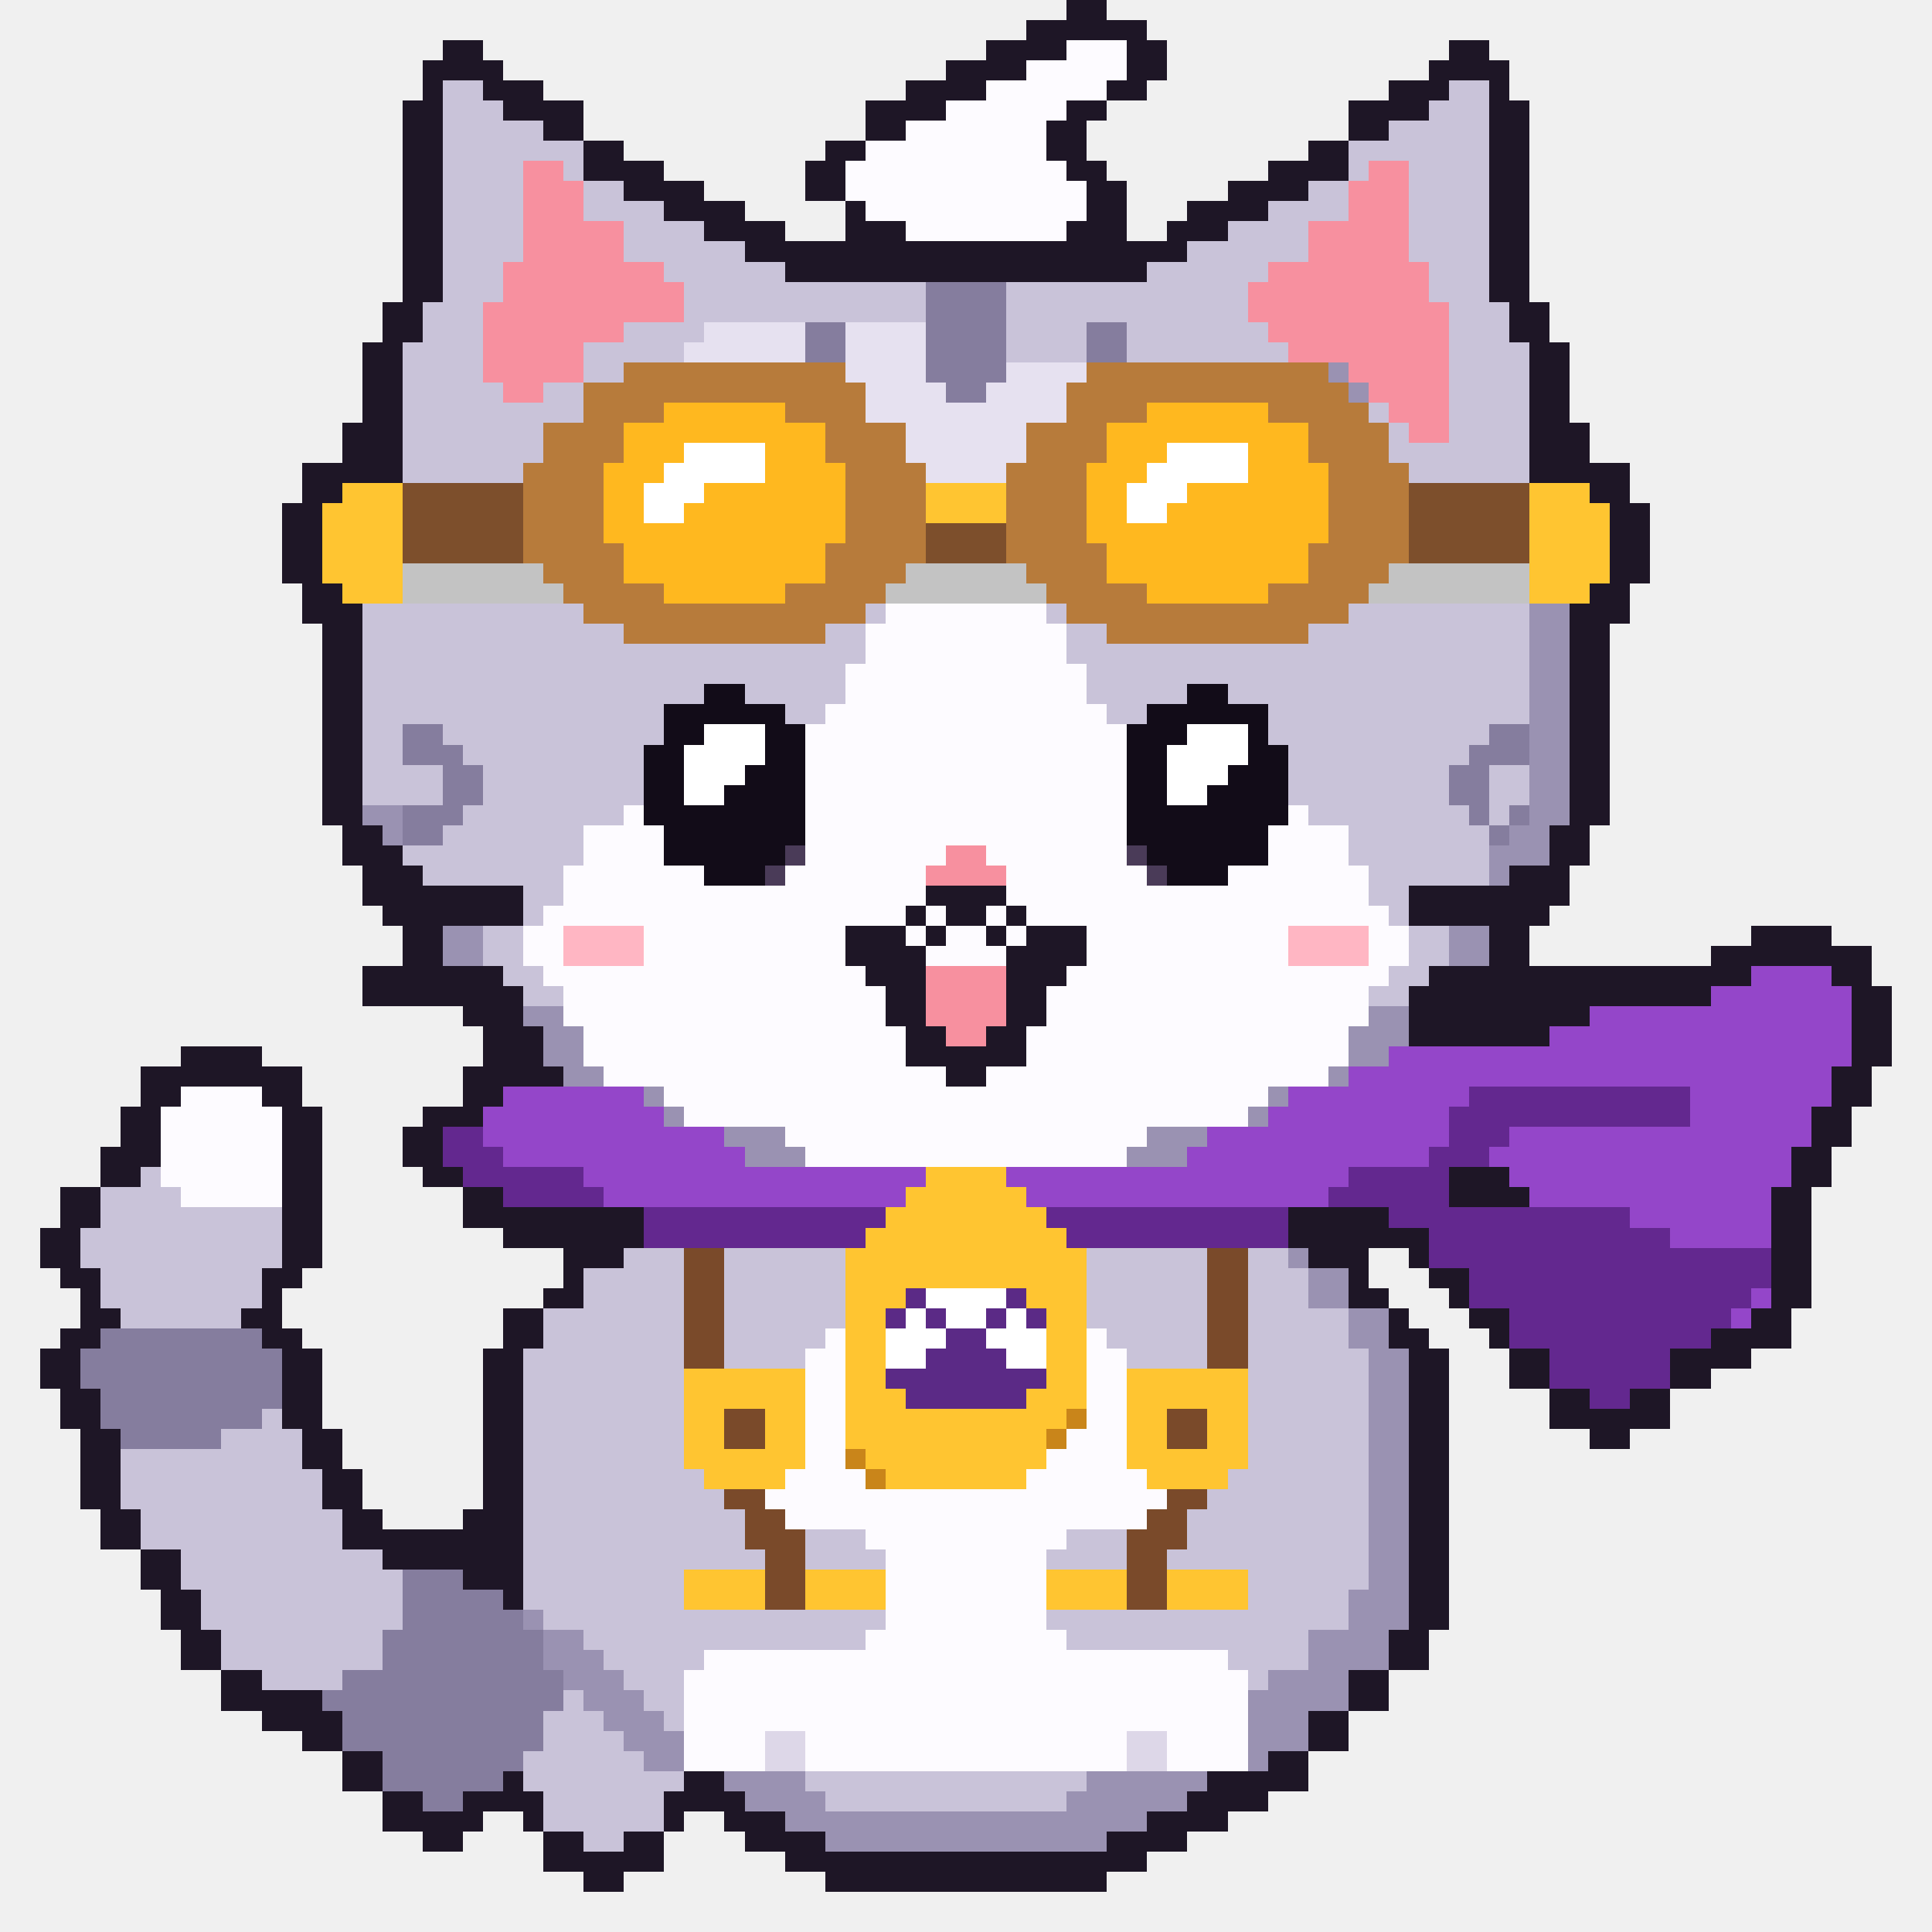
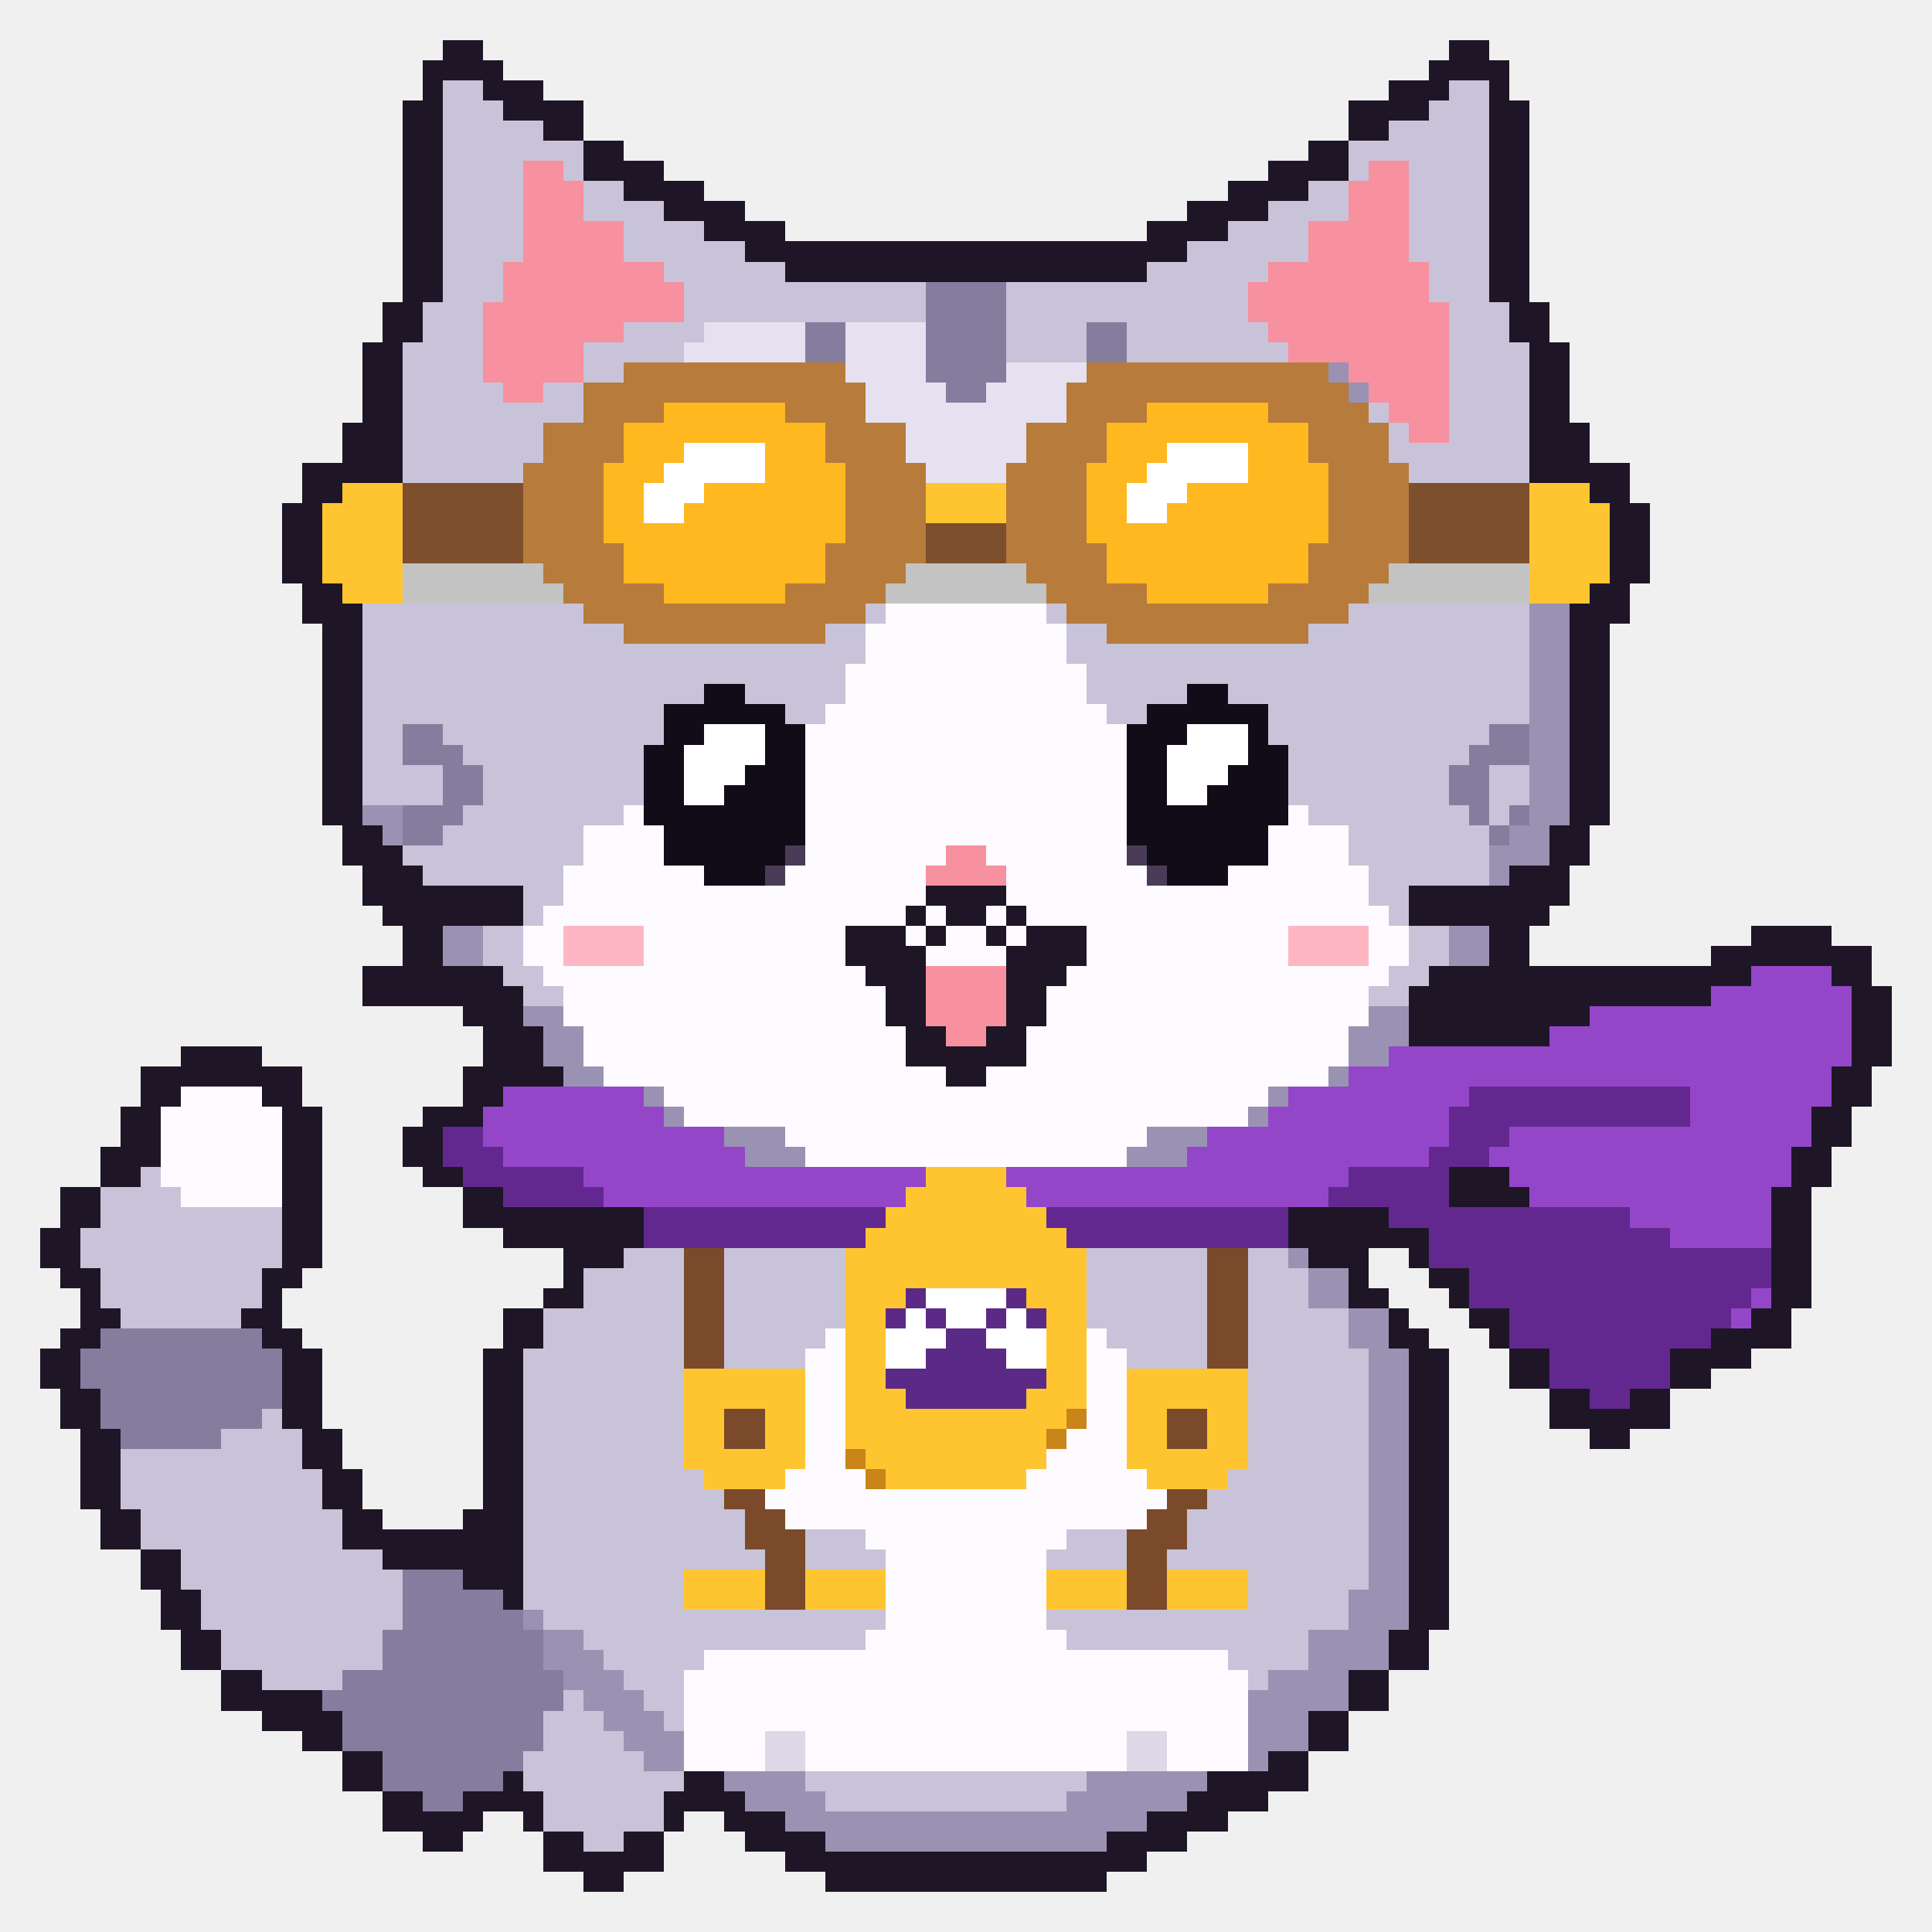
<svg xmlns="http://www.w3.org/2000/svg" width="96" height="96" viewBox="0 0 96 96" shape-rendering="crispEdges">
-   <path fill="#1e1626" d="M53 0h2v1h-2zM51 1h6v1h-6zM22 2h2v1h-2zM49 2h4v1h-4zM56 2h2v1h-2zM72 2h2v1h-2zM21 3h4v1h-4zM47 3h4v1h-4zM56 3h2v1h-2zM71 3h4v1h-4zM21 4h1v1h-1zM24 4h3v1h-3zM45 4h4v1h-4zM55 4h2v1h-2zM69 4h3v1h-3zM74 4h1v1h-1zM20 5h2v1h-2zM25 5h4v1h-4zM43 5h4v1h-4zM53 5h2v1h-2zM67 5h4v1h-4zM74 5h2v1h-2zM20 6h2v1h-2zM27 6h2v1h-2zM43 6h2v1h-2zM52 6h2v1h-2zM67 6h2v1h-2zM74 6h2v1h-2zM20 7h2v1h-2zM29 7h2v1h-2zM41 7h2v1h-2zM52 7h2v1h-2zM65 7h2v1h-2zM74 7h2v1h-2zM20 8h2v1h-2zM29 8h4v1h-4zM40 8h2v1h-2zM53 8h2v1h-2zM63 8h4v1h-4zM74 8h2v1h-2zM20 9h2v1h-2zM31 9h4v1h-4zM40 9h2v1h-2zM54 9h2v1h-2zM61 9h4v1h-4zM74 9h2v1h-2zM20 10h2v1h-2zM33 10h4v1h-4zM42 10h1v1h-1zM54 10h2v1h-2zM59 10h4v1h-4zM74 10h2v1h-2zM20 11h2v1h-2zM35 11h4v1h-4zM42 11h3v1h-3zM53 11h3v1h-3zM58 11h3v1h-3zM74 11h2v1h-2zM20 12h2v1h-2zM37 12h22v1h-22zM74 12h2v1h-2zM20 13h2v1h-2zM39 13h18v1h-18zM74 13h2v1h-2zM20 14h2v1h-2zM74 14h2v1h-2zM19 15h2v1h-2zM75 15h2v1h-2zM19 16h2v1h-2zM75 16h2v1h-2zM18 17h2v1h-2zM76 17h2v1h-2zM18 18h2v1h-2zM76 18h2v1h-2zM18 19h2v1h-2zM76 19h2v1h-2zM18 20h2v1h-2zM76 20h2v1h-2zM17 21h3v1h-3zM76 21h3v1h-3zM17 22h3v1h-3zM76 22h3v1h-3zM15 23h5v1h-5zM76 23h5v1h-5zM15 24h2v1h-2zM79 24h2v1h-2zM14 25h2v1h-2zM80 25h2v1h-2zM14 26h2v1h-2zM80 26h2v1h-2zM14 27h2v1h-2zM80 27h2v1h-2zM14 28h2v1h-2zM80 28h2v1h-2zM15 29h2v1h-2zM79 29h2v1h-2zM15 30h3v1h-3zM78 30h3v1h-3zM16 31h2v1h-2zM78 31h2v1h-2zM16 32h2v1h-2zM78 32h2v1h-2zM16 33h2v1h-2zM78 33h2v1h-2zM16 34h2v1h-2zM78 34h2v1h-2zM16 35h2v1h-2zM78 35h2v1h-2zM16 36h2v1h-2zM78 36h2v1h-2zM16 37h2v1h-2zM78 37h2v1h-2zM16 38h2v1h-2zM78 38h2v1h-2zM16 39h2v1h-2zM78 39h2v1h-2zM16 40h2v1h-2zM78 40h2v1h-2zM17 41h2v1h-2zM77 41h2v1h-2zM17 42h3v1h-3zM77 42h2v1h-2zM18 43h3v1h-3zM75 43h3v1h-3zM18 44h8v1h-8zM46 44h4v1h-4zM70 44h8v1h-8zM19 45h7v1h-7zM45 45h1v1h-1zM47 45h2v1h-2zM50 45h1v1h-1zM70 45h7v1h-7zM20 46h2v1h-2zM42 46h3v1h-3zM46 46h1v1h-1zM49 46h1v1h-1zM51 46h3v1h-3zM74 46h2v1h-2zM87 46h4v1h-4zM20 47h2v1h-2zM42 47h4v1h-4zM50 47h4v1h-4zM74 47h2v1h-2zM85 47h8v1h-8zM18 48h7v1h-7zM43 48h3v1h-3zM50 48h3v1h-3zM71 48h16v1h-16zM91 48h2v1h-2zM18 49h8v1h-8zM44 49h2v1h-2zM50 49h2v1h-2zM70 49h15v1h-15zM92 49h2v1h-2zM23 50h3v1h-3zM44 50h2v1h-2zM50 50h2v1h-2zM70 50h9v1h-9zM92 50h2v1h-2zM24 51h3v1h-3zM45 51h2v1h-2zM49 51h2v1h-2zM70 51h7v1h-7zM92 51h2v1h-2zM9 52h4v1h-4zM24 52h3v1h-3zM45 52h6v1h-6zM92 52h2v1h-2zM7 53h8v1h-8zM23 53h5v1h-5zM47 53h2v1h-2zM91 53h2v1h-2zM7 54h2v1h-2zM13 54h2v1h-2zM23 54h2v1h-2zM91 54h2v1h-2zM6 55h2v1h-2zM14 55h2v1h-2zM21 55h3v1h-3zM90 55h2v1h-2zM6 56h2v1h-2zM14 56h2v1h-2zM20 56h2v1h-2zM90 56h2v1h-2zM5 57h3v1h-3zM14 57h2v1h-2zM20 57h2v1h-2zM89 57h2v1h-2zM5 58h2v1h-2zM14 58h2v1h-2zM21 58h2v1h-2zM72 58h3v1h-3zM89 58h2v1h-2zM3 59h2v1h-2zM14 59h2v1h-2zM23 59h2v1h-2zM72 59h4v1h-4zM88 59h2v1h-2zM3 60h2v1h-2zM14 60h2v1h-2zM23 60h9v1h-9zM64 60h5v1h-5zM88 60h2v1h-2zM2 61h2v1h-2zM14 61h2v1h-2zM25 61h7v1h-7zM64 61h7v1h-7zM88 61h2v1h-2zM2 62h2v1h-2zM14 62h2v1h-2zM28 62h3v1h-3zM65 62h3v1h-3zM70 62h1v1h-1zM88 62h2v1h-2zM3 63h2v1h-2zM13 63h2v1h-2zM28 63h1v1h-1zM67 63h1v1h-1zM71 63h2v1h-2zM88 63h2v1h-2zM4 64h1v1h-1zM13 64h1v1h-1zM27 64h2v1h-2zM67 64h2v1h-2zM72 64h1v1h-1zM88 64h2v1h-2zM4 65h2v1h-2zM12 65h2v1h-2zM25 65h2v1h-2zM69 65h1v1h-1zM73 65h2v1h-2zM87 65h2v1h-2zM3 66h2v1h-2zM13 66h2v1h-2zM25 66h2v1h-2zM69 66h2v1h-2zM74 66h1v1h-1zM85 66h4v1h-4zM2 67h2v1h-2zM14 67h2v1h-2zM24 67h2v1h-2zM70 67h2v1h-2zM75 67h2v1h-2zM83 67h4v1h-4zM2 68h2v1h-2zM14 68h2v1h-2zM24 68h2v1h-2zM70 68h2v1h-2zM75 68h2v1h-2zM83 68h2v1h-2zM3 69h2v1h-2zM14 69h2v1h-2zM24 69h2v1h-2zM70 69h2v1h-2zM77 69h2v1h-2zM81 69h2v1h-2zM3 70h2v1h-2zM14 70h2v1h-2zM24 70h2v1h-2zM70 70h2v1h-2zM77 70h6v1h-6zM4 71h2v1h-2zM15 71h2v1h-2zM24 71h2v1h-2zM70 71h2v1h-2zM79 71h2v1h-2zM4 72h2v1h-2zM15 72h2v1h-2zM24 72h2v1h-2zM70 72h2v1h-2zM4 73h2v1h-2zM16 73h2v1h-2zM24 73h2v1h-2zM70 73h2v1h-2zM4 74h2v1h-2zM16 74h2v1h-2zM24 74h2v1h-2zM70 74h2v1h-2zM5 75h2v1h-2zM17 75h2v1h-2zM23 75h3v1h-3zM70 75h2v1h-2zM5 76h2v1h-2zM17 76h9v1h-9zM70 76h2v1h-2zM7 77h2v1h-2zM19 77h7v1h-7zM70 77h2v1h-2zM7 78h2v1h-2zM23 78h3v1h-3zM70 78h2v1h-2zM8 79h2v1h-2zM25 79h1v1h-1zM70 79h2v1h-2zM8 80h2v1h-2zM70 80h2v1h-2zM9 81h2v1h-2zM69 81h2v1h-2zM9 82h2v1h-2zM69 82h2v1h-2zM11 83h2v1h-2zM67 83h2v1h-2zM11 84h5v1h-5zM67 84h2v1h-2zM13 85h4v1h-4zM65 85h2v1h-2zM15 86h2v1h-2zM65 86h2v1h-2zM17 87h2v1h-2zM63 87h2v1h-2zM17 88h2v1h-2zM25 88h1v1h-1zM34 88h2v1h-2zM60 88h5v1h-5zM19 89h2v1h-2zM23 89h4v1h-4zM33 89h4v1h-4zM59 89h4v1h-4zM19 90h5v1h-5zM26 90h1v1h-1zM33 90h1v1h-1zM36 90h3v1h-3zM57 90h4v1h-4zM21 91h2v1h-2zM27 91h2v1h-2zM31 91h2v1h-2zM37 91h4v1h-4zM55 91h4v1h-4zM27 92h6v1h-6zM39 92h18v1h-18zM29 93h2v1h-2zM41 93h14v1h-14z" />
-   <path fill="#fdfbff" d="M53 2h3v1h-3zM51 3h5v1h-5zM49 4h6v1h-6zM47 5h6v1h-6zM45 6h7v1h-7zM43 7h9v1h-9zM42 8h11v1h-11zM42 9h12v1h-12zM43 10h11v1h-11zM45 11h8v1h-8zM44 30h8v1h-8zM43 31h10v1h-10zM43 32h10v1h-10zM42 33h12v1h-12zM42 34h12v1h-12zM41 35h14v1h-14zM40 36h16v1h-16zM40 37h16v1h-16zM40 38h16v1h-16zM40 39h16v1h-16zM31 40h1v1h-1zM40 40h16v1h-16zM64 40h1v1h-1zM29 41h4v1h-4zM40 41h16v1h-16zM63 41h4v1h-4zM29 42h4v1h-4zM40 42h7v1h-7zM49 42h7v1h-7zM63 42h4v1h-4zM28 43h7v1h-7zM39 43h7v1h-7zM50 43h7v1h-7zM61 43h7v1h-7zM28 44h18v1h-18zM50 44h18v1h-18zM27 45h18v1h-18zM46 45h1v1h-1zM49 45h1v1h-1zM51 45h18v1h-18zM26 46h2v1h-2zM32 46h10v1h-10zM45 46h1v1h-1zM47 46h2v1h-2zM50 46h1v1h-1zM54 46h10v1h-10zM68 46h2v1h-2zM26 47h2v1h-2zM32 47h10v1h-10zM46 47h4v1h-4zM54 47h10v1h-10zM68 47h2v1h-2zM27 48h16v1h-16zM53 48h16v1h-16zM28 49h16v1h-16zM52 49h16v1h-16zM28 50h16v1h-16zM52 50h16v1h-16zM29 51h16v1h-16zM51 51h16v1h-16zM29 52h16v1h-16zM51 52h16v1h-16zM30 53h17v1h-17zM49 53h17v1h-17zM9 54h4v1h-4zM33 54h30v1h-30zM8 55h6v1h-6zM34 55h28v1h-28zM8 56h6v1h-6zM39 56h18v1h-18zM8 57h6v1h-6zM40 57h16v1h-16zM8 58h6v1h-6zM9 59h5v1h-5zM41 66h1v1h-1zM54 66h1v1h-1zM40 67h2v1h-2zM54 67h2v1h-2zM40 68h2v1h-2zM54 68h2v1h-2zM40 69h2v1h-2zM54 69h2v1h-2zM40 70h2v1h-2zM54 70h2v1h-2zM40 71h2v1h-2zM53 71h3v1h-3zM40 72h2v1h-2zM52 72h4v1h-4zM39 73h4v1h-4zM51 73h6v1h-6zM38 74h20v1h-20zM39 75h18v1h-18zM43 76h10v1h-10zM44 77h8v1h-8zM44 78h8v1h-8zM44 79h8v1h-8zM44 80h8v1h-8zM43 81h10v1h-10zM35 82h26v1h-26zM34 83h28v1h-28zM34 84h28v1h-28zM34 85h28v1h-28zM34 86h4v1h-4zM40 86h16v1h-16zM58 86h4v1h-4zM34 87h4v1h-4zM40 87h16v1h-16zM58 87h4v1h-4z" />
+   <path fill="#1e1626" d="M22 2h2v1h-2zM72 2h2v1h-2zM21 3h4v1h-4zM71 3h4v1h-4zM21 4h1v1h-1zM24 4h3v1h-3zM69 4h3v1h-3zM74 4h1v1h-1zM20 5h2v1h-2zM25 5h4v1h-4zM67 5h4v1h-4zM74 5h2v1h-2zM20 6h2v1h-2zM27 6h2v1h-2zM67 6h2v1h-2zM74 6h2v1h-2zM20 7h2v1h-2zM29 7h2v1h-2zM65 7h2v1h-2zM74 7h2v1h-2zM20 8h2v1h-2zM29 8h4v1h-4zM63 8h4v1h-4zM74 8h2v1h-2zM20 9h2v1h-2zM31 9h4v1h-4zM61 9h4v1h-4zM74 9h2v1h-2zM20 10h2v1h-2zM33 10h4v1h-4zM59 10h4v1h-4zM74 10h2v1h-2zM20 11h2v1h-2zM35 11h4v1h-4zM57 11h4v1h-4zM74 11h2v1h-2zM20 12h2v1h-2zM37 12h22v1h-22zM74 12h2v1h-2zM20 13h2v1h-2zM39 13h18v1h-18zM74 13h2v1h-2zM20 14h2v1h-2zM74 14h2v1h-2zM19 15h2v1h-2zM75 15h2v1h-2zM19 16h2v1h-2zM75 16h2v1h-2zM18 17h2v1h-2zM76 17h2v1h-2zM18 18h2v1h-2zM76 18h2v1h-2zM18 19h2v1h-2zM76 19h2v1h-2zM18 20h2v1h-2zM76 20h2v1h-2zM17 21h3v1h-3zM76 21h3v1h-3zM17 22h3v1h-3zM76 22h3v1h-3zM15 23h5v1h-5zM76 23h5v1h-5zM15 24h2v1h-2zM79 24h2v1h-2zM14 25h2v1h-2zM80 25h2v1h-2zM14 26h2v1h-2zM80 26h2v1h-2zM14 27h2v1h-2zM80 27h2v1h-2zM14 28h2v1h-2zM80 28h2v1h-2zM15 29h2v1h-2zM79 29h2v1h-2zM15 30h3v1h-3zM78 30h3v1h-3zM16 31h2v1h-2zM78 31h2v1h-2zM16 32h2v1h-2zM78 32h2v1h-2zM16 33h2v1h-2zM78 33h2v1h-2zM16 34h2v1h-2zM78 34h2v1h-2zM16 35h2v1h-2zM78 35h2v1h-2zM16 36h2v1h-2zM78 36h2v1h-2zM16 37h2v1h-2zM78 37h2v1h-2zM16 38h2v1h-2zM78 38h2v1h-2zM16 39h2v1h-2zM78 39h2v1h-2zM16 40h2v1h-2zM78 40h2v1h-2zM17 41h2v1h-2zM77 41h2v1h-2zM17 42h3v1h-3zM77 42h2v1h-2zM18 43h3v1h-3zM75 43h3v1h-3zM18 44h8v1h-8zM46 44h4v1h-4zM70 44h8v1h-8zM19 45h7v1h-7zM45 45h1v1h-1zM47 45h2v1h-2zM50 45h1v1h-1zM70 45h7v1h-7zM20 46h2v1h-2zM42 46h3v1h-3zM46 46h1v1h-1zM49 46h1v1h-1zM51 46h3v1h-3zM74 46h2v1h-2zM87 46h4v1h-4zM20 47h2v1h-2zM42 47h4v1h-4zM50 47h4v1h-4zM74 47h2v1h-2zM85 47h8v1h-8zM18 48h7v1h-7zM43 48h3v1h-3zM50 48h3v1h-3zM71 48h16v1h-16zM91 48h2v1h-2zM18 49h8v1h-8zM44 49h2v1h-2zM50 49h2v1h-2zM70 49h15v1h-15zM92 49h2v1h-2zM23 50h3v1h-3zM44 50h2v1h-2zM50 50h2v1h-2zM70 50h9v1h-9zM92 50h2v1h-2zM24 51h3v1h-3zM45 51h2v1h-2zM49 51h2v1h-2zM70 51h7v1h-7zM92 51h2v1h-2zM9 52h4v1h-4zM24 52h3v1h-3zM45 52h6v1h-6zM92 52h2v1h-2zM7 53h8v1h-8zM23 53h5v1h-5zM47 53h2v1h-2zM91 53h2v1h-2zM7 54h2v1h-2zM13 54h2v1h-2zM23 54h2v1h-2zM91 54h2v1h-2zM6 55h2v1h-2zM14 55h2v1h-2zM21 55h3v1h-3zM90 55h2v1h-2zM6 56h2v1h-2zM14 56h2v1h-2zM20 56h2v1h-2zM90 56h2v1h-2zM5 57h3v1h-3zM14 57h2v1h-2zM20 57h2v1h-2zM89 57h2v1h-2zM5 58h2v1h-2zM14 58h2v1h-2zM21 58h2v1h-2zM72 58h3v1h-3zM89 58h2v1h-2zM3 59h2v1h-2zM14 59h2v1h-2zM23 59h2v1h-2zM72 59h4v1h-4zM88 59h2v1h-2zM3 60h2v1h-2zM14 60h2v1h-2zM23 60h9v1h-9zM64 60h5v1h-5zM88 60h2v1h-2zM2 61h2v1h-2zM14 61h2v1h-2zM25 61h7v1h-7zM64 61h7v1h-7zM88 61h2v1h-2zM2 62h2v1h-2zM14 62h2v1h-2zM28 62h3v1h-3zM65 62h3v1h-3zM70 62h1v1h-1zM88 62h2v1h-2zM3 63h2v1h-2zM13 63h2v1h-2zM28 63h1v1h-1zM67 63h1v1h-1zM71 63h2v1h-2zM88 63h2v1h-2zM4 64h1v1h-1zM13 64h1v1h-1zM27 64h2v1h-2zM67 64h2v1h-2zM72 64h1v1h-1zM88 64h2v1h-2zM4 65h2v1h-2zM12 65h2v1h-2zM25 65h2v1h-2zM69 65h1v1h-1zM73 65h2v1h-2zM87 65h2v1h-2zM3 66h2v1h-2zM13 66h2v1h-2zM25 66h2v1h-2zM69 66h2v1h-2zM74 66h1v1h-1zM85 66h4v1h-4zM2 67h2v1h-2zM14 67h2v1h-2zM24 67h2v1h-2zM70 67h2v1h-2zM75 67h2v1h-2zM83 67h4v1h-4zM2 68h2v1h-2zM14 68h2v1h-2zM24 68h2v1h-2zM70 68h2v1h-2zM75 68h2v1h-2zM83 68h2v1h-2zM3 69h2v1h-2zM14 69h2v1h-2zM24 69h2v1h-2zM70 69h2v1h-2zM77 69h2v1h-2zM81 69h2v1h-2zM3 70h2v1h-2zM14 70h2v1h-2zM24 70h2v1h-2zM70 70h2v1h-2zM77 70h6v1h-6zM4 71h2v1h-2zM15 71h2v1h-2zM24 71h2v1h-2zM70 71h2v1h-2zM79 71h2v1h-2zM4 72h2v1h-2zM15 72h2v1h-2zM24 72h2v1h-2zM70 72h2v1h-2zM4 73h2v1h-2zM16 73h2v1h-2zM24 73h2v1h-2zM70 73h2v1h-2zM4 74h2v1h-2zM16 74h2v1h-2zM24 74h2v1h-2zM70 74h2v1h-2zM5 75h2v1h-2zM17 75h2v1h-2zM23 75h3v1h-3zM70 75h2v1h-2zM5 76h2v1h-2zM17 76h9v1h-9zM70 76h2v1h-2zM7 77h2v1h-2zM19 77h7v1h-7zM70 77h2v1h-2zM7 78h2v1h-2zM23 78h3v1h-3zM70 78h2v1h-2zM8 79h2v1h-2zM25 79h1v1h-1zM70 79h2v1h-2zM8 80h2v1h-2zM70 80h2v1h-2zM9 81h2v1h-2zM69 81h2v1h-2zM9 82h2v1h-2zM69 82h2v1h-2zM11 83h2v1h-2zM67 83h2v1h-2zM11 84h5v1h-5zM67 84h2v1h-2zM13 85h4v1h-4zM65 85h2v1h-2zM15 86h2v1h-2zM65 86h2v1h-2zM17 87h2v1h-2zM63 87h2v1h-2zM17 88h2v1h-2zM25 88h1v1h-1zM34 88h2v1h-2zM60 88h5v1h-5zM19 89h2v1h-2zM23 89h4v1h-4zM33 89h4v1h-4zM59 89h4v1h-4zM19 90h5v1h-5zM26 90h1v1h-1zM33 90h1v1h-1zM36 90h3v1h-3zM57 90h4v1h-4zM21 91h2v1h-2zM27 91h2v1h-2zM31 91h2v1h-2zM37 91h4v1h-4zM55 91h4v1h-4zM27 92h6v1h-6zM39 92h18v1h-18zM29 93h2v1h-2zM41 93h14v1h-14z" />
  <path fill="#c9c3d9" d="M22 4h2v1h-2zM72 4h2v1h-2zM22 5h3v1h-3zM71 5h3v1h-3zM22 6h5v1h-5zM69 6h5v1h-5zM22 7h7v1h-7zM67 7h7v1h-7zM22 8h4v1h-4zM28 8h1v1h-1zM67 8h1v1h-1zM70 8h4v1h-4zM22 9h4v1h-4zM29 9h2v1h-2zM65 9h2v1h-2zM70 9h4v1h-4zM22 10h4v1h-4zM29 10h4v1h-4zM63 10h4v1h-4zM70 10h4v1h-4zM22 11h4v1h-4zM31 11h4v1h-4zM61 11h4v1h-4zM70 11h4v1h-4zM22 12h4v1h-4zM31 12h6v1h-6zM59 12h6v1h-6zM70 12h4v1h-4zM22 13h3v1h-3zM33 13h6v1h-6zM57 13h6v1h-6zM71 13h3v1h-3zM22 14h3v1h-3zM34 14h12v1h-12zM50 14h12v1h-12zM71 14h3v1h-3zM21 15h3v1h-3zM34 15h12v1h-12zM50 15h12v1h-12zM72 15h3v1h-3zM21 16h3v1h-3zM31 16h4v1h-4zM50 16h4v1h-4zM56 16h7v1h-7zM72 16h3v1h-3zM20 17h4v1h-4zM29 17h5v1h-5zM50 17h4v1h-4zM56 17h8v1h-8zM72 17h4v1h-4zM20 18h4v1h-4zM29 18h2v1h-2zM72 18h4v1h-4zM20 19h5v1h-5zM27 19h2v1h-2zM72 19h4v1h-4zM20 20h9v1h-9zM68 20h1v1h-1zM72 20h4v1h-4zM20 21h7v1h-7zM69 21h1v1h-1zM72 21h4v1h-4zM20 22h7v1h-7zM69 22h7v1h-7zM20 23h6v1h-6zM70 23h6v1h-6zM18 30h11v1h-11zM43 30h1v1h-1zM52 30h1v1h-1zM67 30h9v1h-9zM18 31h13v1h-13zM41 31h2v1h-2zM53 31h2v1h-2zM65 31h11v1h-11zM18 32h25v1h-25zM53 32h23v1h-23zM18 33h24v1h-24zM54 33h22v1h-22zM18 34h17v1h-17zM37 34h5v1h-5zM54 34h5v1h-5zM61 34h15v1h-15zM18 35h15v1h-15zM39 35h2v1h-2zM55 35h2v1h-2zM63 35h13v1h-13zM18 36h2v1h-2zM22 36h11v1h-11zM63 36h11v1h-11zM18 37h2v1h-2zM23 37h9v1h-9zM64 37h9v1h-9zM18 38h4v1h-4zM24 38h8v1h-8zM64 38h8v1h-8zM74 38h2v1h-2zM18 39h4v1h-4zM24 39h8v1h-8zM64 39h8v1h-8zM74 39h2v1h-2zM23 40h8v1h-8zM65 40h8v1h-8zM74 40h1v1h-1zM22 41h7v1h-7zM67 41h7v1h-7zM20 42h9v1h-9zM67 42h7v1h-7zM21 43h7v1h-7zM68 43h6v1h-6zM26 44h2v1h-2zM68 44h2v1h-2zM26 45h1v1h-1zM69 45h1v1h-1zM24 46h2v1h-2zM70 46h2v1h-2zM24 47h2v1h-2zM70 47h2v1h-2zM25 48h2v1h-2zM69 48h2v1h-2zM26 49h2v1h-2zM68 49h2v1h-2zM7 58h1v1h-1zM5 59h4v1h-4zM5 60h9v1h-9zM4 61h10v1h-10zM4 62h10v1h-10zM31 62h3v1h-3zM36 62h6v1h-6zM54 62h6v1h-6zM62 62h2v1h-2zM5 63h8v1h-8zM29 63h5v1h-5zM36 63h6v1h-6zM54 63h6v1h-6zM62 63h3v1h-3zM5 64h8v1h-8zM29 64h5v1h-5zM36 64h6v1h-6zM54 64h6v1h-6zM62 64h3v1h-3zM6 65h6v1h-6zM27 65h7v1h-7zM36 65h6v1h-6zM54 65h6v1h-6zM62 65h5v1h-5zM27 66h7v1h-7zM36 66h5v1h-5zM55 66h5v1h-5zM62 66h5v1h-5zM26 67h8v1h-8zM36 67h4v1h-4zM56 67h4v1h-4zM62 67h6v1h-6zM26 68h8v1h-8zM62 68h6v1h-6zM26 69h8v1h-8zM62 69h6v1h-6zM13 70h1v1h-1zM26 70h8v1h-8zM62 70h6v1h-6zM11 71h4v1h-4zM26 71h8v1h-8zM62 71h6v1h-6zM6 72h9v1h-9zM26 72h8v1h-8zM62 72h6v1h-6zM6 73h10v1h-10zM26 73h9v1h-9zM61 73h7v1h-7zM6 74h10v1h-10zM26 74h10v1h-10zM60 74h8v1h-8zM7 75h10v1h-10zM26 75h11v1h-11zM59 75h9v1h-9zM7 76h10v1h-10zM26 76h11v1h-11zM40 76h3v1h-3zM53 76h3v1h-3zM59 76h9v1h-9zM9 77h10v1h-10zM26 77h12v1h-12zM40 77h4v1h-4zM52 77h4v1h-4zM58 77h10v1h-10zM9 78h11v1h-11zM26 78h8v1h-8zM62 78h6v1h-6zM10 79h10v1h-10zM26 79h8v1h-8zM62 79h5v1h-5zM10 80h10v1h-10zM27 80h17v1h-17zM52 80h15v1h-15zM11 81h8v1h-8zM29 81h14v1h-14zM53 81h12v1h-12zM11 82h8v1h-8zM30 82h5v1h-5zM61 82h4v1h-4zM13 83h4v1h-4zM31 83h3v1h-3zM62 83h1v1h-1zM28 84h1v1h-1zM32 84h2v1h-2zM27 85h3v1h-3zM33 85h1v1h-1zM27 86h4v1h-4zM26 87h6v1h-6zM26 88h8v1h-8zM40 88h14v1h-14zM27 89h6v1h-6zM41 89h12v1h-12zM27 90h6v1h-6zM29 91h2v1h-2z" />
  <path fill="#f7909f" d="M26 8h2v1h-2zM68 8h2v1h-2zM26 9h3v1h-3zM67 9h3v1h-3zM26 10h3v1h-3zM67 10h3v1h-3zM26 11h5v1h-5zM65 11h5v1h-5zM26 12h5v1h-5zM65 12h5v1h-5zM25 13h8v1h-8zM63 13h8v1h-8zM25 14h9v1h-9zM62 14h9v1h-9zM24 15h10v1h-10zM62 15h10v1h-10zM24 16h7v1h-7zM63 16h9v1h-9zM24 17h5v1h-5zM64 17h8v1h-8zM24 18h5v1h-5zM67 18h5v1h-5zM25 19h2v1h-2zM68 19h4v1h-4zM69 20h3v1h-3zM70 21h2v1h-2zM47 42h2v1h-2zM46 43h4v1h-4zM46 48h4v1h-4zM46 49h4v1h-4zM46 50h4v1h-4zM47 51h2v1h-2z" />
  <path fill="#857d9e" d="M46 14h4v1h-4zM46 15h4v1h-4zM40 16h2v1h-2zM46 16h4v1h-4zM54 16h2v1h-2zM40 17h2v1h-2zM46 17h4v1h-4zM54 17h2v1h-2zM46 18h4v1h-4zM47 19h2v1h-2zM20 36h2v1h-2zM74 36h2v1h-2zM20 37h3v1h-3zM73 37h3v1h-3zM22 38h2v1h-2zM72 38h2v1h-2zM22 39h2v1h-2zM72 39h2v1h-2zM20 40h3v1h-3zM73 40h1v1h-1zM75 40h1v1h-1zM20 41h2v1h-2zM74 41h1v1h-1zM5 66h8v1h-8zM4 67h10v1h-10zM4 68h10v1h-10zM5 69h9v1h-9zM5 70h8v1h-8zM6 71h5v1h-5zM20 78h3v1h-3zM20 79h5v1h-5zM20 80h6v1h-6zM19 81h8v1h-8zM19 82h8v1h-8zM17 83h11v1h-11zM16 84h12v1h-12zM17 85h10v1h-10zM17 86h10v1h-10zM19 87h7v1h-7zM19 88h6v1h-6zM21 89h2v1h-2z" />
  <path fill="#e6e1f0" d="M35 16h5v1h-5zM42 16h4v1h-4zM34 17h6v1h-6zM42 17h4v1h-4zM42 18h4v1h-4zM50 18h4v1h-4zM43 19h4v1h-4zM49 19h4v1h-4zM43 20h10v1h-10zM45 21h6v1h-6zM45 22h6v1h-6zM46 23h4v1h-4z" />
  <path fill="#b77b3b" d="M31 18h11v1h-11zM54 18h12v1h-12zM29 19h14v1h-14zM53 19h14v1h-14zM29 20h4v1h-4zM39 20h4v1h-4zM53 20h4v1h-4zM63 20h5v1h-5zM27 21h4v1h-4zM41 21h4v1h-4zM51 21h4v1h-4zM65 21h4v1h-4zM27 22h4v1h-4zM41 22h4v1h-4zM51 22h4v1h-4zM65 22h4v1h-4zM26 23h4v1h-4zM42 23h4v1h-4zM50 23h4v1h-4zM66 23h4v1h-4zM26 24h4v1h-4zM42 24h4v1h-4zM50 24h4v1h-4zM66 24h4v1h-4zM26 25h4v1h-4zM42 25h4v1h-4zM50 25h4v1h-4zM66 25h4v1h-4zM26 26h4v1h-4zM42 26h4v1h-4zM50 26h4v1h-4zM66 26h4v1h-4zM26 27h5v1h-5zM41 27h5v1h-5zM50 27h5v1h-5zM65 27h5v1h-5zM27 28h4v1h-4zM41 28h4v1h-4zM51 28h4v1h-4zM65 28h4v1h-4zM28 29h5v1h-5zM39 29h5v1h-5zM52 29h5v1h-5zM63 29h5v1h-5zM29 30h14v1h-14zM53 30h14v1h-14zM31 31h10v1h-10zM55 31h10v1h-10z" />
  <path fill="#9a92b2" d="M66 18h1v1h-1zM67 19h1v1h-1zM76 30h2v1h-2zM76 31h2v1h-2zM76 32h2v1h-2zM76 33h2v1h-2zM76 34h2v1h-2zM76 35h2v1h-2zM76 36h2v1h-2zM76 37h2v1h-2zM76 38h2v1h-2zM76 39h2v1h-2zM18 40h2v1h-2zM76 40h2v1h-2zM19 41h1v1h-1zM75 41h2v1h-2zM74 42h3v1h-3zM74 43h1v1h-1zM22 46h2v1h-2zM72 46h2v1h-2zM22 47h2v1h-2zM72 47h2v1h-2zM26 50h2v1h-2zM68 50h2v1h-2zM27 51h2v1h-2zM67 51h3v1h-3zM27 52h2v1h-2zM67 52h2v1h-2zM28 53h2v1h-2zM66 53h1v1h-1zM32 54h1v1h-1zM63 54h1v1h-1zM33 55h1v1h-1zM62 55h1v1h-1zM36 56h3v1h-3zM57 56h3v1h-3zM37 57h3v1h-3zM56 57h3v1h-3zM64 62h1v1h-1zM65 63h2v1h-2zM65 64h2v1h-2zM67 65h2v1h-2zM67 66h2v1h-2zM68 67h2v1h-2zM68 68h2v1h-2zM68 69h2v1h-2zM68 70h2v1h-2zM68 71h2v1h-2zM68 72h2v1h-2zM68 73h2v1h-2zM68 74h2v1h-2zM68 75h2v1h-2zM68 76h2v1h-2zM68 77h2v1h-2zM68 78h2v1h-2zM67 79h3v1h-3zM26 80h1v1h-1zM67 80h3v1h-3zM27 81h2v1h-2zM65 81h4v1h-4zM27 82h3v1h-3zM65 82h4v1h-4zM28 83h3v1h-3zM63 83h4v1h-4zM29 84h3v1h-3zM62 84h5v1h-5zM30 85h3v1h-3zM62 85h3v1h-3zM31 86h3v1h-3zM62 86h3v1h-3zM32 87h2v1h-2zM62 87h1v1h-1zM36 88h4v1h-4zM54 88h6v1h-6zM37 89h4v1h-4zM53 89h6v1h-6zM39 90h18v1h-18zM41 91h14v1h-14z" />
  <path fill="#ffb81f" d="M33 20h6v1h-6zM57 20h6v1h-6zM31 21h10v1h-10zM55 21h10v1h-10zM31 22h3v1h-3zM38 22h3v1h-3zM55 22h3v1h-3zM62 22h3v1h-3zM30 23h3v1h-3zM38 23h4v1h-4zM54 23h3v1h-3zM62 23h4v1h-4zM30 24h2v1h-2zM35 24h7v1h-7zM54 24h2v1h-2zM59 24h7v1h-7zM30 25h2v1h-2zM34 25h8v1h-8zM54 25h2v1h-2zM58 25h8v1h-8zM30 26h12v1h-12zM54 26h12v1h-12zM31 27h10v1h-10zM55 27h10v1h-10zM31 28h10v1h-10zM55 28h10v1h-10zM33 29h6v1h-6zM57 29h6v1h-6z" />
  <path fill="#ffffff" d="M34 22h4v1h-4zM58 22h4v1h-4zM33 23h5v1h-5zM57 23h5v1h-5zM32 24h3v1h-3zM56 24h3v1h-3zM32 25h2v1h-2zM56 25h2v1h-2zM35 36h3v1h-3zM59 36h3v1h-3zM34 37h4v1h-4zM58 37h4v1h-4zM34 38h3v1h-3zM58 38h3v1h-3zM34 39h2v1h-2zM58 39h2v1h-2zM46 64h4v1h-4zM45 65h1v1h-1zM47 65h2v1h-2zM50 65h1v1h-1zM44 66h3v1h-3zM49 66h3v1h-3zM44 67h2v1h-2zM50 67h2v1h-2z" />
  <path fill="#ffc531" d="M17 24h3v1h-3zM46 24h4v1h-4zM76 24h3v1h-3zM16 25h4v1h-4zM46 25h4v1h-4zM76 25h4v1h-4zM16 26h4v1h-4zM76 26h4v1h-4zM16 27h4v1h-4zM76 27h4v1h-4zM16 28h4v1h-4zM76 28h4v1h-4zM17 29h3v1h-3zM76 29h3v1h-3zM46 58h4v1h-4zM45 59h6v1h-6zM44 60h8v1h-8zM43 61h10v1h-10zM42 62h12v1h-12zM42 63h12v1h-12zM42 64h3v1h-3zM51 64h3v1h-3zM42 65h2v1h-2zM52 65h2v1h-2zM42 66h2v1h-2zM52 66h2v1h-2zM42 67h2v1h-2zM52 67h2v1h-2zM34 68h6v1h-6zM42 68h2v1h-2zM52 68h2v1h-2zM56 68h6v1h-6zM34 69h6v1h-6zM42 69h3v1h-3zM51 69h3v1h-3zM56 69h6v1h-6zM34 70h2v1h-2zM38 70h2v1h-2zM42 70h11v1h-11zM56 70h2v1h-2zM60 70h2v1h-2zM34 71h2v1h-2zM38 71h2v1h-2zM42 71h10v1h-10zM56 71h2v1h-2zM60 71h2v1h-2zM34 72h6v1h-6zM43 72h9v1h-9zM56 72h6v1h-6zM35 73h4v1h-4zM44 73h7v1h-7zM57 73h4v1h-4zM34 78h4v1h-4zM40 78h4v1h-4zM52 78h4v1h-4zM58 78h4v1h-4zM34 79h4v1h-4zM40 79h4v1h-4zM52 79h4v1h-4zM58 79h4v1h-4z" />
  <path fill="#7d4f2c" d="M20 24h6v1h-6zM70 24h6v1h-6zM20 25h6v1h-6zM70 25h6v1h-6zM20 26h6v1h-6zM46 26h4v1h-4zM70 26h6v1h-6zM20 27h6v1h-6zM46 27h4v1h-4zM70 27h6v1h-6z" />
  <path fill="#00000030" d="M20 28h7v1h-7zM45 28h6v1h-6zM69 28h7v1h-7zM20 29h8v1h-8zM44 29h8v1h-8zM68 29h8v1h-8z" />
+   <path fill="#fdfbff" d="M44 30h8v1h-8zM43 31h10v1h-10zM43 32h10v1h-10zM42 33h12v1h-12zM42 34h12v1h-12zM41 35h14v1h-14zM40 36h16v1h-16zM40 37h16v1h-16zM40 38h16v1h-16zM40 39h16v1h-16zM31 40h1v1h-1zM40 40h16v1h-16zM64 40h1v1h-1zM29 41h4v1h-4zM40 41h16v1h-16zM63 41h4v1h-4zM29 42h4v1h-4zM40 42h7v1h-7zM49 42h7v1h-7zM63 42h4v1h-4zM28 43h7v1h-7zM39 43h7v1h-7zM50 43h7v1h-7zM61 43h7v1h-7zM28 44h18v1h-18zM50 44h18v1h-18zM27 45h18v1h-18zM46 45h1v1h-1zM49 45h1v1h-1zM51 45h18v1h-18zM26 46h2v1h-2zM32 46h10v1h-10zM45 46h1v1h-1zM47 46h2v1h-2zM50 46h1v1h-1zM54 46h10v1h-10zM68 46h2v1h-2zM26 47h2v1h-2zM32 47h10v1h-10zM46 47h4v1h-4zM54 47h10v1h-10zM68 47h2v1h-2zM27 48h16v1h-16zM53 48h16v1h-16zM28 49h16v1h-16zM52 49h16v1h-16zM28 50h16v1h-16zM52 50h16v1h-16zM29 51h16v1h-16zM51 51h16v1h-16zM29 52h16v1h-16zM51 52h16v1h-16zM30 53h17v1h-17zM49 53h17v1h-17zM9 54h4v1h-4zM33 54h30v1h-30zM8 55h6v1h-6zM34 55h28v1h-28zM8 56h6v1h-6zM39 56h18v1h-18zM8 57h6v1h-6zM40 57h16v1h-16zM8 58h6v1h-6zM9 59h5v1h-5zM41 66h1v1h-1zM54 66h1v1h-1zM40 67h2v1h-2zM54 67h2v1h-2zM40 68h2v1h-2zM54 68h2v1h-2zM40 69h2v1h-2zM54 69h2v1h-2zM40 70h2v1h-2zM54 70h2v1h-2zM40 71h2v1h-2zM53 71h3v1h-3zM40 72h2v1h-2zM52 72h4v1h-4zM39 73h4v1h-4zM51 73h6v1h-6zM38 74h20v1h-20zM39 75h18v1h-18zM43 76h10v1h-10zM44 77h8v1h-8zM44 78h8v1h-8zM44 79h8v1h-8zM44 80h8v1h-8zM43 81h10v1h-10zM35 82h26v1h-26zM34 83h28v1h-28zM34 84h28v1h-28zM34 85h28v1h-28zM34 86h4v1h-4zM40 86h16v1h-16zM58 86h4v1h-4zM34 87h4v1h-4zM40 87h16v1h-16zM58 87h4v1h-4z" />
  <path fill="#120c18" d="M35 34h2v1h-2zM59 34h2v1h-2zM33 35h6v1h-6zM57 35h6v1h-6zM33 36h2v1h-2zM38 36h2v1h-2zM56 36h3v1h-3zM62 36h1v1h-1zM32 37h2v1h-2zM38 37h2v1h-2zM56 37h2v1h-2zM62 37h2v1h-2zM32 38h2v1h-2zM37 38h3v1h-3zM56 38h2v1h-2zM61 38h3v1h-3zM32 39h2v1h-2zM36 39h4v1h-4zM56 39h2v1h-2zM60 39h4v1h-4zM32 40h8v1h-8zM56 40h8v1h-8zM33 41h7v1h-7zM56 41h7v1h-7zM33 42h6v1h-6zM57 42h6v1h-6zM35 43h3v1h-3zM58 43h3v1h-3z" />
  <path fill="#4a3b58" d="M39 42h1v1h-1zM56 42h1v1h-1zM38 43h1v1h-1zM57 43h1v1h-1z" />
  <path fill="#ffb6c3" d="M28 46h4v1h-4zM64 46h4v1h-4zM28 47h4v1h-4zM64 47h4v1h-4z" />
  <path fill="#9446c9" d="M87 48h4v1h-4zM85 49h7v1h-7zM79 50h13v1h-13zM77 51h15v1h-15zM69 52h23v1h-23zM67 53h24v1h-24zM25 54h7v1h-7zM64 54h9v1h-9zM84 54h7v1h-7zM24 55h9v1h-9zM63 55h9v1h-9zM84 55h6v1h-6zM24 56h12v1h-12zM60 56h12v1h-12zM75 56h15v1h-15zM25 57h12v1h-12zM59 57h12v1h-12zM74 57h15v1h-15zM29 58h17v1h-17zM50 58h17v1h-17zM75 58h14v1h-14zM30 59h15v1h-15zM51 59h15v1h-15zM76 59h12v1h-12zM81 60h7v1h-7zM83 61h5v1h-5zM87 64h1v1h-1zM86 65h1v1h-1z" />
  <path fill="#63288f" d="M73 54h11v1h-11zM72 55h12v1h-12zM22 56h2v1h-2zM72 56h3v1h-3zM22 57h3v1h-3zM71 57h3v1h-3zM23 58h6v1h-6zM67 58h5v1h-5zM25 59h5v1h-5zM66 59h6v1h-6zM32 60h12v1h-12zM52 60h12v1h-12zM69 60h12v1h-12zM32 61h11v1h-11zM53 61h11v1h-11zM71 61h12v1h-12zM71 62h17v1h-17zM73 63h15v1h-15zM73 64h14v1h-14zM75 65h11v1h-11zM75 66h10v1h-10zM77 67h6v1h-6zM77 68h6v1h-6zM79 69h2v1h-2z" />
  <path fill="#7a4a2a" d="M34 62h2v1h-2zM60 62h2v1h-2zM34 63h2v1h-2zM60 63h2v1h-2zM34 64h2v1h-2zM60 64h2v1h-2zM34 65h2v1h-2zM60 65h2v1h-2zM34 66h2v1h-2zM60 66h2v1h-2zM34 67h2v1h-2zM60 67h2v1h-2zM36 70h2v1h-2zM58 70h2v1h-2zM36 71h2v1h-2zM58 71h2v1h-2zM36 74h2v1h-2zM58 74h2v1h-2zM37 75h2v1h-2zM57 75h2v1h-2zM37 76h3v1h-3zM56 76h3v1h-3zM38 77h2v1h-2zM56 77h2v1h-2zM38 78h2v1h-2zM56 78h2v1h-2zM38 79h2v1h-2zM56 79h2v1h-2z" />
  <path fill="#5b2a86" d="M45 64h1v1h-1zM50 64h1v1h-1zM44 65h1v1h-1zM46 65h1v1h-1zM49 65h1v1h-1zM51 65h1v1h-1zM47 66h2v1h-2zM46 67h4v1h-4zM44 68h8v1h-8zM45 69h6v1h-6z" />
  <path fill="#c9851a" d="M53 70h1v1h-1zM52 71h1v1h-1zM42 72h1v1h-1zM43 73h1v1h-1z" />
  <path fill="#ddd7e8" d="M38 86h2v1h-2zM56 86h2v1h-2zM38 87h2v1h-2zM56 87h2v1h-2z" />
</svg>
